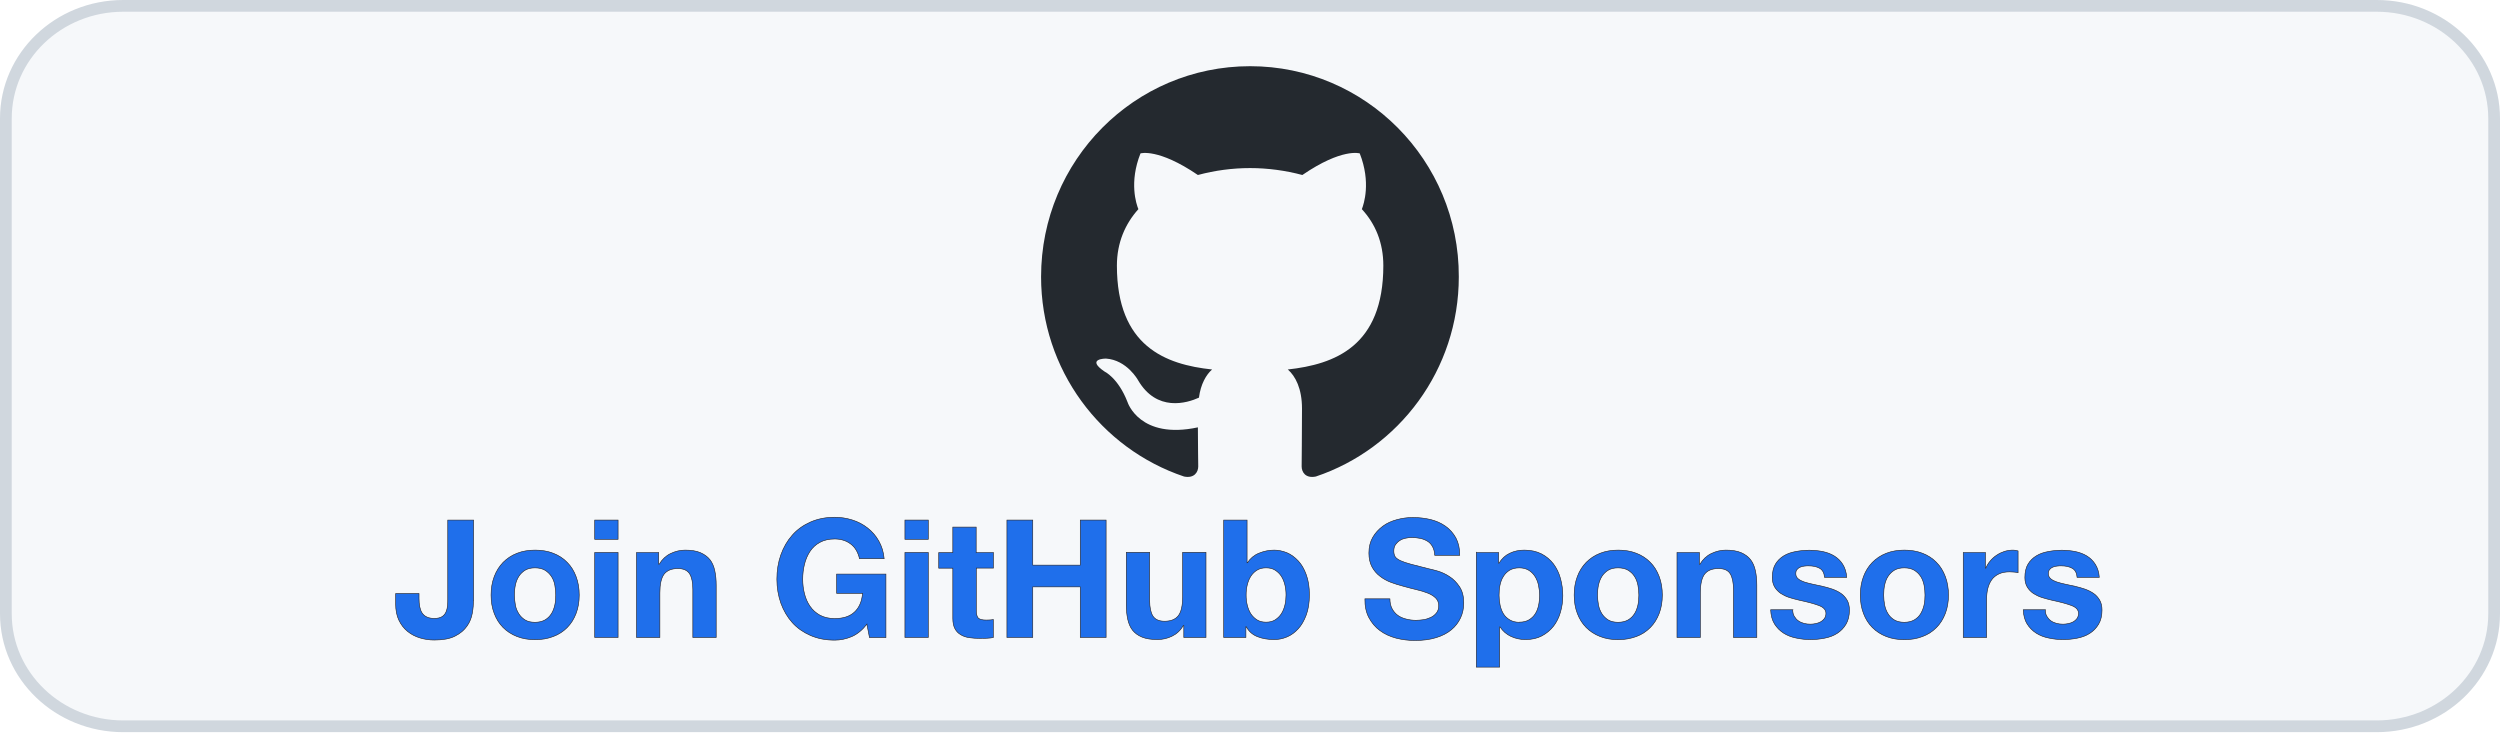
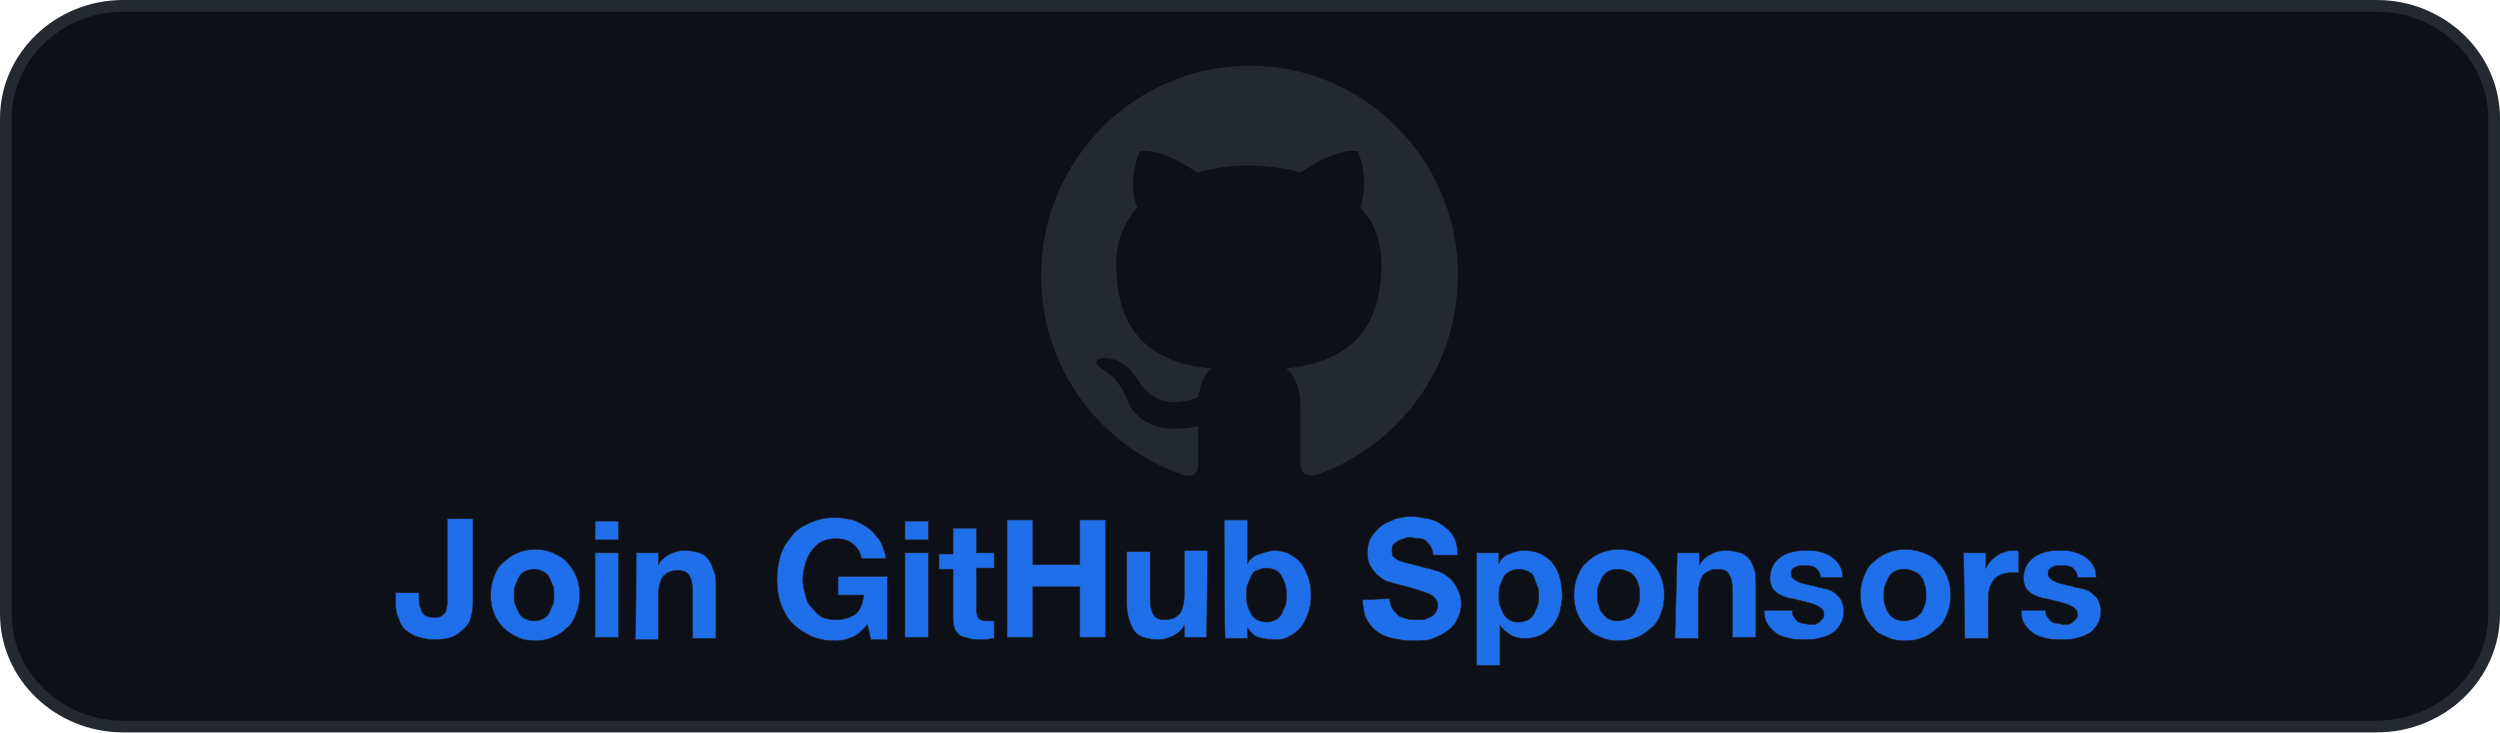
- <svg xmlns="http://www.w3.org/2000/svg" viewBox="0 0 213 62.38">
+ <svg xmlns="http://www.w3.org/2000/svg" version="1.1" id="Layer_1" x="0px" y="0px" viewBox="0 0 213 62.4" style="enable-background:new 0 0 213 62.4;" xml:space="preserve">
+   <style type="text/css">
+ 	.st0{fill:#0D1117;stroke:#23292F;}
+ 	.st1{fill:#1F6FEB;stroke:#231F20;stroke-width:5.000000e-02;stroke-miterlimit:10;}
+ 	.st2{fill-rule:evenodd;clip-rule:evenodd;fill:#24292F;}
+ </style>
  <g id="BackgroundColor">
-     <path d="M10.5.5h192c5.52,0,10,4.29,10,9.59v42.2c0,5.3-4.48,9.59-10,9.59H10.5c-5.52,0-10-4.29-10-9.59V10.09C.5,4.79,4.98.5,10.5.5Z" style="fill:#f6f8fa; stroke:#d0d7de;" />
+     <path class="st0" d="M10.5,0.5h192c5.5,0,10,4.3,10,9.6v42.2c0,5.3-4.5,9.6-10,9.6h-192c-5.5,0-10-4.3-10-9.6V10.1   C0.5,4.8,5,0.5,10.5,0.5z" />
  </g>
  <g id="Github">
-     <path d="M40.34,51.16c0,.33-.03.69-.1,1.08-.07.39-.21.76-.45,1.1s-.57.63-1.01.85c-.44.23-1.03.34-1.78.34-.42,0-.83-.06-1.22-.18-.39-.12-.74-.3-1.05-.55-.31-.25-.56-.57-.74-.95-.19-.39-.28-.86-.28-1.41v-.87h1.99v.45c0,.24.02.47.06.67s.1.38.2.53c.09.14.22.26.39.34.16.08.38.13.64.13.29,0,.51-.05.67-.15s.27-.24.34-.4c.07-.16.11-.34.13-.53s.02-.38.02-.55v-6.75h2.2v6.85Z" style="fill:#1f6feb; stroke:#231f20; stroke-miterlimit:10; stroke-width:.05px;" />
-     <path d="M41.84,50.7c0-.58.09-1.1.27-1.58.18-.47.43-.87.76-1.21.33-.33.72-.59,1.18-.77.46-.18.97-.27,1.54-.27s1.09.09,1.55.27c.46.18.86.44,1.18.77.33.33.58.73.76,1.21s.27,1,.27,1.58-.09,1.1-.27,1.57-.43.87-.76,1.2c-.33.33-.72.59-1.18.76-.46.18-.98.27-1.55.27s-1.08-.09-1.54-.27-.85-.43-1.18-.76c-.33-.33-.58-.73-.76-1.2-.18-.47-.27-.99-.27-1.57ZM43.83,50.7c0,.29.03.57.08.85s.15.52.29.74c.14.22.31.39.54.53s.5.2.84.2.62-.07.85-.2c.23-.13.41-.31.55-.53.14-.22.23-.47.29-.74s.08-.56.08-.85-.03-.57-.08-.85-.15-.53-.29-.74-.32-.39-.55-.53c-.23-.13-.51-.2-.85-.2s-.62.07-.84.2c-.22.14-.4.31-.54.53s-.23.46-.29.74-.08.57-.08.85Z" style="fill:#1f6feb; stroke:#231f20; stroke-miterlimit:10; stroke-width:.05px;" />
-     <path d="M52.66,45.95h-1.99v-1.64h1.99v1.64ZM50.67,47.07h1.99v7.24h-1.99v-7.24Z" style="fill:#1f6feb; stroke:#231f20; stroke-miterlimit:10; stroke-width:.05px;" />
-     <path d="M54.23,47.07h1.89v1.01h.04c.25-.42.58-.73.98-.92.4-.19.81-.29,1.23-.29.53,0,.97.07,1.31.22s.61.35.81.6c.2.26.33.57.41.94.08.37.12.78.12,1.23v4.45h-1.99v-4.09c0-.6-.09-1.04-.28-1.34-.19-.29-.52-.44-.99-.44-.54,0-.93.16-1.18.48-.24.32-.36.85-.36,1.59v3.8h-1.99v-7.24Z" style="fill:#1f6feb; stroke:#231f20; stroke-miterlimit:10; stroke-width:.05px;" />
-     <path d="M73.86,53.18c-.39.5-.83.86-1.3,1.06-.48.2-.96.3-1.44.3-.77,0-1.45-.13-2.07-.4-.61-.27-1.13-.63-1.55-1.1s-.74-1.02-.97-1.65c-.22-.63-.34-1.31-.34-2.04s.11-1.44.34-2.08.55-1.2.97-1.67c.42-.48.94-.85,1.55-1.12.61-.27,1.3-.41,2.07-.41.51,0,1.01.08,1.49.23.48.15.92.38,1.3.68.39.3.71.67.96,1.11.25.44.41.94.46,1.51h-2.1c-.13-.56-.38-.98-.76-1.26-.37-.28-.83-.42-1.36-.42-.49,0-.92.1-1.26.29-.35.19-.63.45-.84.77s-.37.69-.47,1.1-.15.84-.15,1.27.05.83.15,1.23c.1.4.25.75.47,1.07s.5.57.84.76c.35.19.77.29,1.26.29.73,0,1.29-.18,1.69-.55s.63-.9.69-1.6h-2.21v-1.64h4.2v5.41h-1.4l-.22-1.13Z" style="fill:#1f6feb; stroke:#231f20; stroke-miterlimit:10; stroke-width:.05px;" />
-     <path d="M79.09,45.95h-1.99v-1.64h1.99v1.64ZM77.1,47.07h1.99v7.24h-1.99v-7.24Z" style="fill:#1f6feb; stroke:#231f20; stroke-miterlimit:10; stroke-width:.05px;" />
-     <path d="M83.18,47.07h1.46v1.33h-1.46v3.59c0,.34.06.56.17.67.11.11.34.17.67.17.11,0,.22,0,.32-.01.1,0,.2-.02.29-.04v1.54c-.17.03-.35.05-.56.06-.21,0-.41.01-.6.01-.31,0-.6-.02-.88-.06-.28-.04-.52-.12-.73-.25-.21-.12-.38-.29-.5-.52-.12-.22-.18-.52-.18-.88v-4.27h-1.2v-1.33h1.2v-2.17h1.99v2.17Z" style="fill:#1f6feb; stroke:#231f20; stroke-miterlimit:10; stroke-width:.05px;" />
-     <path d="M85.79,44.31h2.2v3.84h4.05v-3.84h2.2v10h-2.2v-4.31h-4.05v4.31h-2.2v-10Z" style="fill:#1f6feb; stroke:#231f20; stroke-miterlimit:10; stroke-width:.05px;" />
-     <path d="M102.75,54.31h-1.89v-1.01h-.04c-.25.42-.58.72-.98.91-.4.19-.81.28-1.23.28-.53,0-.97-.07-1.31-.21-.34-.14-.61-.34-.81-.59-.2-.26-.33-.57-.41-.94-.08-.37-.12-.78-.12-1.23v-4.46h1.99v4.09c0,.6.09,1.04.28,1.34.19.29.52.44.99.44.54,0,.93-.16,1.18-.48.24-.32.36-.85.36-1.59v-3.8h1.99v7.24Z" style="fill:#1f6feb; stroke:#231f20; stroke-miterlimit:10; stroke-width:.05px;" />
-     <path d="M104.26,44.31h1.99v3.64h.03c.24-.37.57-.65.99-.82.42-.17.85-.26,1.29-.26.36,0,.72.08,1.08.22.35.15.67.38.96.69.29.31.52.7.69,1.18.18.48.27,1.05.27,1.72s-.09,1.24-.27,1.72c-.18.48-.41.88-.69,1.18-.28.31-.6.54-.96.69-.36.15-.71.22-1.08.22-.53,0-1.01-.08-1.43-.25s-.74-.45-.95-.85h-.03v.92h-1.89v-10ZM109.57,50.7c0-.31-.03-.6-.1-.88s-.17-.53-.31-.74c-.14-.21-.32-.38-.53-.51s-.46-.19-.76-.19-.54.06-.76.19-.39.3-.53.51c-.14.21-.24.46-.31.74s-.1.57-.1.88.03.59.1.87.17.53.31.74.32.38.53.51.47.19.76.19.55-.06.76-.19.39-.3.53-.51c.14-.21.24-.46.31-.74s.1-.57.1-.87Z" style="fill:#1f6feb; stroke:#231f20; stroke-miterlimit:10; stroke-width:.05px;" />
-     <path d="M118.42,51c0,.34.06.62.18.85.12.23.28.42.48.57.2.15.44.25.71.32.27.07.55.11.84.11.2,0,.41-.02.63-.05.22-.03.43-.1.63-.19s.36-.22.49-.38c.13-.16.2-.37.2-.62,0-.27-.09-.49-.26-.66-.17-.17-.4-.31-.68-.42s-.6-.21-.95-.29c-.35-.08-.71-.18-1.08-.28-.37-.09-.74-.21-1.09-.34-.35-.13-.67-.31-.95-.53-.28-.21-.51-.48-.68-.8s-.26-.71-.26-1.17c0-.51.11-.96.33-1.34s.51-.69.86-.95.76-.44,1.21-.56c.45-.12.9-.18,1.34-.18.52,0,1.02.06,1.5.17.48.12.91.31,1.28.57.37.26.67.6.89,1,.22.41.33.9.33,1.48h-2.13c-.02-.3-.08-.55-.19-.74-.11-.2-.25-.35-.43-.46-.18-.11-.38-.19-.61-.24-.23-.05-.48-.07-.75-.07-.18,0-.35.02-.53.06s-.34.1-.48.2c-.14.09-.26.21-.36.35-.09.14-.14.32-.14.53,0,.2.04.36.11.48.07.12.22.23.44.34.22.1.52.21.91.31s.89.23,1.52.39c.19.04.45.1.78.2.33.1.66.25.99.47.33.21.61.5.85.86s.36.82.36,1.38c0,.46-.09.88-.27,1.27-.18.39-.44.73-.79,1.02-.35.29-.78.51-1.3.67-.52.16-1.12.24-1.8.24-.55,0-1.09-.07-1.6-.2-.52-.14-.98-.35-1.37-.64-.4-.29-.71-.66-.95-1.11s-.35-.98-.34-1.6h2.13Z" style="fill:#1f6feb; stroke:#231f20; stroke-miterlimit:10; stroke-width:.05px;" />
-     <path d="M125.79,47.07h1.89v.92h.03c.24-.39.55-.68.92-.85.37-.18.78-.27,1.23-.27.57,0,1.06.11,1.47.32.41.21.75.5,1.02.85.27.36.47.77.6,1.24s.2.96.2,1.48c0,.49-.07.95-.2,1.4s-.33.85-.59,1.19c-.27.34-.6.62-1,.83-.4.21-.86.31-1.39.31-.45,0-.86-.09-1.24-.27-.38-.18-.69-.45-.93-.81h-.03v3.43h-1.99v-9.78ZM129.45,53.01c.33,0,.6-.07.82-.2s.4-.3.53-.51c.14-.21.23-.46.29-.74.06-.28.08-.57.08-.85s-.03-.57-.09-.85-.16-.53-.3-.75c-.14-.22-.32-.4-.54-.53-.22-.13-.49-.2-.8-.2s-.6.07-.82.2c-.22.14-.4.31-.53.53-.14.21-.23.46-.29.74-.06.28-.08.57-.08.87s.03.57.09.85c.06.28.16.53.29.74s.32.38.54.51c.22.13.5.2.81.2Z" style="fill:#1f6feb; stroke:#231f20; stroke-miterlimit:10; stroke-width:.05px;" />
-     <path d="M134.12,50.7c0-.58.09-1.1.27-1.58s.43-.87.76-1.21c.33-.33.72-.59,1.18-.77.46-.18.97-.27,1.54-.27s1.09.09,1.55.27c.46.18.86.44,1.18.77.33.33.58.73.76,1.21.18.47.27,1,.27,1.58s-.09,1.1-.27,1.57c-.18.47-.43.87-.76,1.2-.33.33-.72.59-1.18.76s-.98.27-1.55.27-1.08-.09-1.54-.27c-.46-.18-.85-.43-1.18-.76-.33-.33-.58-.73-.76-1.2s-.27-.99-.27-1.57ZM136.11,50.7c0,.29.03.57.08.85.06.28.15.52.29.74.14.22.32.39.54.53.22.13.5.2.84.2s.62-.07.85-.2.41-.31.55-.53c.14-.22.23-.47.29-.74.06-.28.08-.56.08-.85s-.03-.57-.08-.85c-.06-.28-.15-.53-.29-.74-.13-.21-.32-.39-.55-.53-.23-.13-.51-.2-.85-.2s-.62.07-.84.2c-.22.14-.4.31-.54.53-.13.21-.23.46-.29.74-.06.28-.08.57-.08.85Z" style="fill:#1f6feb; stroke:#231f20; stroke-miterlimit:10; stroke-width:.05px;" />
-     <path d="M142.9,47.07h1.89v1.01h.04c.25-.42.58-.73.98-.92.4-.19.81-.29,1.23-.29.53,0,.97.07,1.31.22s.61.35.8.6c.2.26.33.57.41.94.08.37.12.78.12,1.23v4.45h-1.99v-4.09c0-.6-.09-1.04-.28-1.34s-.52-.44-1-.44c-.54,0-.93.16-1.18.48-.24.32-.36.85-.36,1.59v3.8h-1.99v-7.24Z" style="fill:#1f6feb; stroke:#231f20; stroke-miterlimit:10; stroke-width:.05px;" />
-     <path d="M152.74,51.96c0,.21.04.4.13.55s.2.28.34.38c.14.1.3.17.48.22.18.05.37.07.57.07.14,0,.29-.02.44-.05.15-.03.29-.08.42-.15s.23-.16.32-.28c.08-.12.13-.26.13-.44,0-.3-.2-.52-.6-.67-.4-.15-.95-.3-1.66-.45-.29-.07-.57-.14-.85-.23s-.52-.21-.74-.35c-.21-.15-.39-.33-.52-.55-.13-.22-.2-.49-.2-.8,0-.47.09-.85.27-1.15.18-.3.42-.53.72-.71s.63-.29,1.01-.36c.37-.07.76-.11,1.15-.11s.77.04,1.14.11c.37.08.7.2.99.38.29.18.53.41.72.71s.31.67.34,1.11h-1.89c-.03-.38-.17-.64-.43-.78s-.57-.2-.92-.2c-.11,0-.23,0-.36.02-.13.01-.25.04-.36.09s-.2.11-.27.2c-.08.09-.11.21-.11.36,0,.18.07.32.2.43.13.11.3.2.51.27.21.07.45.13.72.19.27.06.55.12.83.18.29.07.57.14.85.24s.52.22.74.37.39.35.52.57.2.51.2.85c0,.48-.1.88-.29,1.2s-.44.58-.75.78c-.31.2-.66.33-1.06.41-.4.08-.8.12-1.21.12s-.83-.04-1.23-.13c-.4-.08-.76-.22-1.07-.42-.31-.2-.57-.46-.77-.78-.2-.32-.31-.73-.33-1.21h1.89Z" style="fill:#1f6feb; stroke:#231f20; stroke-miterlimit:10; stroke-width:.05px;" />
-     <path d="M158.5,50.7c0-.58.09-1.1.27-1.58.18-.47.43-.87.76-1.21.33-.33.72-.59,1.18-.77.46-.18.97-.27,1.54-.27s1.08.09,1.55.27c.46.18.86.44,1.18.77.33.33.58.73.76,1.21.18.47.27,1,.27,1.58s-.09,1.1-.27,1.57c-.18.47-.43.87-.76,1.2-.33.33-.72.59-1.18.76-.46.18-.98.27-1.55.27s-1.08-.09-1.54-.27c-.46-.18-.85-.43-1.18-.76-.33-.33-.58-.73-.76-1.2-.18-.47-.27-.99-.27-1.57ZM160.49,50.7c0,.29.03.57.08.85.06.28.15.52.29.74.13.22.31.39.54.53.22.13.5.2.84.2s.62-.07.85-.2c.23-.13.41-.31.55-.53.13-.22.23-.47.29-.74.06-.28.08-.56.08-.85s-.03-.57-.08-.85c-.06-.28-.15-.53-.29-.74-.14-.21-.32-.39-.55-.53-.23-.13-.51-.2-.85-.2s-.62.07-.84.2c-.22.14-.4.31-.54.53-.14.21-.23.46-.29.74-.06.28-.08.57-.08.85Z" style="fill:#1f6feb; stroke:#231f20; stroke-miterlimit:10; stroke-width:.05px;" />
-     <path d="M167.27,47.07h1.89v1.34h.03c.09-.22.22-.43.38-.62.16-.19.34-.35.55-.49s.42-.24.66-.32c.23-.07.48-.11.73-.11.13,0,.28.02.43.07v1.85c-.09-.02-.21-.04-.34-.05-.13-.01-.26-.02-.38-.02-.36,0-.67.06-.92.18-.25.12-.46.29-.61.5-.15.21-.26.46-.33.74-.07.28-.1.58-.1.91v3.26h-1.99v-7.24Z" style="fill:#1f6feb; stroke:#231f20; stroke-miterlimit:10; stroke-width:.05px;" />
-     <path d="M174.26,51.96c0,.21.04.4.13.55s.2.28.34.38c.14.1.3.17.48.22.18.05.37.07.57.07.14,0,.29-.02.44-.05.15-.03.29-.08.42-.15s.23-.16.32-.28c.08-.12.13-.26.13-.44,0-.3-.2-.52-.6-.67-.4-.15-.95-.3-1.66-.45-.29-.07-.57-.14-.85-.23s-.52-.21-.74-.35c-.21-.15-.39-.33-.52-.55-.13-.22-.2-.49-.2-.8,0-.47.09-.85.27-1.15.18-.3.42-.53.72-.71s.63-.29,1.01-.36c.37-.07.76-.11,1.15-.11s.77.04,1.14.11c.37.08.7.2.99.38.29.18.53.41.72.71s.31.67.34,1.11h-1.89c-.03-.38-.17-.64-.43-.78s-.57-.2-.92-.2c-.11,0-.23,0-.36.02-.13.01-.25.04-.36.09s-.2.11-.27.2c-.08.09-.11.21-.11.36,0,.18.07.32.2.43.13.11.3.2.51.27.21.07.45.13.72.19.27.06.55.12.83.18.29.07.57.14.85.24s.52.22.74.37.39.35.52.57.2.51.2.85c0,.48-.1.88-.29,1.2s-.44.58-.75.78c-.31.2-.66.33-1.06.41-.4.08-.8.12-1.21.12s-.83-.04-1.23-.13c-.4-.08-.76-.22-1.07-.42-.31-.2-.57-.46-.77-.78-.2-.32-.31-.73-.33-1.21h1.89Z" style="fill:#1f6feb; stroke:#231f20; stroke-miterlimit:10; stroke-width:.05px;" />
+     <path class="st1" d="M40.3,51.2c0,0.3,0,0.7-0.1,1.1c-0.1,0.4-0.2,0.8-0.5,1.1s-0.6,0.6-1,0.8c-0.4,0.2-1,0.3-1.8,0.3   c-0.4,0-0.8-0.1-1.2-0.2s-0.7-0.3-1-0.5c-0.3-0.2-0.6-0.6-0.7-1c-0.2-0.4-0.3-0.9-0.3-1.4v-0.9h2V51c0,0.2,0,0.5,0.1,0.7   s0.1,0.4,0.2,0.5c0.1,0.1,0.2,0.3,0.4,0.3c0.2,0.1,0.4,0.1,0.6,0.1c0.3,0,0.5,0,0.7-0.2s0.3-0.2,0.3-0.4s0.1-0.3,0.1-0.5   s0-0.4,0-0.5v-6.8h2.2L40.3,51.2L40.3,51.2z" />
+     <path class="st1" d="M41.8,50.7c0-0.6,0.1-1.1,0.3-1.6c0.2-0.5,0.4-0.9,0.8-1.2c0.3-0.3,0.7-0.6,1.2-0.8s1-0.3,1.5-0.3   s1.1,0.1,1.5,0.3s0.9,0.4,1.2,0.8c0.3,0.3,0.6,0.7,0.8,1.2s0.3,1,0.3,1.6s-0.1,1.1-0.3,1.6s-0.4,0.9-0.8,1.2   c-0.3,0.3-0.7,0.6-1.2,0.8c-0.5,0.2-1,0.3-1.5,0.3s-1.1-0.1-1.5-0.3s-0.8-0.4-1.2-0.8c-0.3-0.3-0.6-0.7-0.8-1.2   C41.9,51.8,41.8,51.3,41.8,50.7z M43.8,50.7c0,0.3,0,0.6,0.1,0.8s0.2,0.5,0.3,0.7s0.3,0.4,0.5,0.5s0.5,0.2,0.8,0.2s0.6-0.1,0.8-0.2   s0.4-0.3,0.5-0.5c0.1-0.2,0.2-0.5,0.3-0.7s0.1-0.6,0.1-0.8s0-0.6-0.1-0.8s-0.2-0.5-0.3-0.7s-0.3-0.4-0.5-0.5   c-0.2-0.1-0.5-0.2-0.8-0.2s-0.6,0.1-0.8,0.2c-0.2,0.1-0.4,0.3-0.5,0.5s-0.2,0.5-0.3,0.7S43.8,50.4,43.8,50.7z" />
+     <path class="st1" d="M52.7,46h-2v-1.6h2V46z M50.7,47.1h2v7.2h-2V47.1z" />
+     <path class="st1" d="M54.2,47.1h1.9v1h0c0.2-0.4,0.6-0.7,1-0.9c0.4-0.2,0.8-0.3,1.2-0.3c0.5,0,1,0.1,1.3,0.2s0.6,0.3,0.8,0.6   c0.2,0.3,0.3,0.6,0.4,0.9C61,49,61,49.4,61,49.9v4.5h-2v-4.1c0-0.6-0.1-1-0.3-1.3c-0.2-0.3-0.5-0.4-1-0.4c-0.5,0-0.9,0.2-1.2,0.5   c-0.2,0.3-0.4,0.8-0.4,1.6v3.8h-2C54.2,54.3,54.2,47.1,54.2,47.1z" />
+     <path class="st1" d="M73.9,53.2c-0.4,0.5-0.8,0.9-1.3,1.1c-0.5,0.2-1,0.3-1.4,0.3c-0.8,0-1.4-0.1-2.1-0.4c-0.6-0.3-1.1-0.6-1.6-1.1   s-0.7-1-1-1.7c-0.2-0.6-0.3-1.3-0.3-2s0.1-1.4,0.3-2.1s0.6-1.2,1-1.7c0.4-0.5,0.9-0.8,1.6-1.1s1.3-0.4,2.1-0.4c0.5,0,1,0.1,1.5,0.2   c0.5,0.2,0.9,0.4,1.3,0.7c0.4,0.3,0.7,0.7,1,1.1c0.2,0.4,0.4,0.9,0.5,1.5h-2.1c-0.1-0.6-0.4-1-0.8-1.3c-0.4-0.3-0.8-0.4-1.4-0.4   c-0.5,0-0.9,0.1-1.3,0.3c-0.3,0.2-0.6,0.5-0.8,0.8s-0.4,0.7-0.5,1.1s-0.2,0.8-0.2,1.3s0.1,0.8,0.2,1.2c0.1,0.4,0.2,0.8,0.5,1.1   s0.5,0.6,0.8,0.8c0.3,0.2,0.8,0.3,1.3,0.3c0.7,0,1.3-0.2,1.7-0.5s0.6-0.9,0.7-1.6h-2.2v-1.6h4.2v5.4h-1.4L73.9,53.2L73.9,53.2z" />
+     <path class="st1" d="M79.1,46h-2v-1.6h2V46z M77.1,47.1h2v7.2h-2V47.1z" />
+     <path class="st1" d="M83.2,47.1h1.5v1.3h-1.5V52c0,0.3,0.1,0.6,0.2,0.7c0.1,0.1,0.3,0.2,0.7,0.2c0.1,0,0.2,0,0.3,0   c0.1,0,0.2,0,0.3,0v1.5c-0.2,0-0.3,0-0.6,0.1c-0.2,0-0.4,0-0.6,0c-0.3,0-0.6,0-0.9-0.1s-0.5-0.1-0.7-0.2c-0.2-0.1-0.4-0.3-0.5-0.5   c-0.1-0.2-0.2-0.5-0.2-0.9v-4.3H80v-1.3h1.2v-2.2h2L83.2,47.1L83.2,47.1z" />
+     <path class="st1" d="M85.8,44.3H88v3.8H92v-3.8h2.2v10H92V50H88v4.3h-2.2V44.3z" />
+     <path class="st1" d="M102.8,54.3h-1.9v-1h0c-0.2,0.4-0.6,0.7-1,0.9s-0.8,0.3-1.2,0.3c-0.5,0-1-0.1-1.3-0.2s-0.6-0.3-0.8-0.6   c-0.2-0.3-0.3-0.6-0.4-0.9S96,52,96,51.5v-4.5h2v4.1c0,0.6,0.1,1,0.3,1.3c0.2,0.3,0.5,0.4,1,0.4c0.5,0,0.9-0.2,1.2-0.5   c0.2-0.3,0.4-0.8,0.4-1.6v-3.8h2L102.8,54.3L102.8,54.3z" />
+     <path class="st1" d="M104.3,44.3h2V48h0c0.2-0.4,0.6-0.7,1-0.8s0.8-0.3,1.3-0.3c0.4,0,0.7,0.1,1.1,0.2c0.3,0.2,0.7,0.4,1,0.7   c0.3,0.3,0.5,0.7,0.7,1.2c0.2,0.5,0.3,1,0.3,1.7s-0.1,1.2-0.3,1.7s-0.4,0.9-0.7,1.2c-0.3,0.3-0.6,0.5-1,0.7   c-0.4,0.2-0.7,0.2-1.1,0.2c-0.5,0-1-0.1-1.4-0.2s-0.7-0.5-0.9-0.8h0v0.9h-1.9C104.3,54.3,104.3,44.3,104.3,44.3z M109.6,50.7   c0-0.3,0-0.6-0.1-0.9s-0.2-0.5-0.3-0.7c-0.1-0.2-0.3-0.4-0.5-0.5s-0.5-0.2-0.8-0.2s-0.5,0.1-0.8,0.2s-0.4,0.3-0.5,0.5   s-0.2,0.5-0.3,0.7s-0.1,0.6-0.1,0.9s0,0.6,0.1,0.9s0.2,0.5,0.3,0.7s0.3,0.4,0.5,0.5s0.5,0.2,0.8,0.2s0.6-0.1,0.8-0.2   s0.4-0.3,0.5-0.5s0.2-0.5,0.3-0.7S109.6,51,109.6,50.7z" />
+     <path class="st1" d="M118.4,51c0,0.3,0.1,0.6,0.2,0.8s0.3,0.4,0.5,0.6c0.2,0.2,0.4,0.2,0.7,0.3s0.6,0.1,0.8,0.1c0.2,0,0.4,0,0.6,0   c0.2,0,0.4-0.1,0.6-0.2s0.4-0.2,0.5-0.4s0.2-0.4,0.2-0.6c0-0.3-0.1-0.5-0.3-0.7c-0.2-0.2-0.4-0.3-0.7-0.4s-0.6-0.2-0.9-0.3   s-0.7-0.2-1.1-0.3c-0.4-0.1-0.7-0.2-1.1-0.3s-0.7-0.3-0.9-0.5c-0.3-0.2-0.5-0.5-0.7-0.8s-0.3-0.7-0.3-1.2c0-0.5,0.1-1,0.3-1.3   s0.5-0.7,0.9-1s0.8-0.4,1.2-0.6c0.4-0.1,0.9-0.2,1.3-0.2c0.5,0,1,0.1,1.5,0.2c0.5,0.1,0.9,0.3,1.3,0.6c0.4,0.3,0.7,0.6,0.9,1   c0.2,0.4,0.3,0.9,0.3,1.5h-2.1c0-0.3-0.1-0.5-0.2-0.7c-0.1-0.2-0.2-0.3-0.4-0.5s-0.4-0.2-0.6-0.2c-0.2,0-0.5-0.1-0.8-0.1   c-0.2,0-0.3,0-0.5,0.1s-0.3,0.1-0.5,0.2c-0.1,0.1-0.3,0.2-0.4,0.3c-0.1,0.1-0.1,0.3-0.1,0.5c0,0.2,0,0.4,0.1,0.5s0.2,0.2,0.4,0.3   c0.2,0.1,0.5,0.2,0.9,0.3s0.9,0.2,1.5,0.4c0.2,0,0.4,0.1,0.8,0.2c0.3,0.1,0.7,0.2,1,0.5c0.3,0.2,0.6,0.5,0.8,0.9s0.4,0.8,0.4,1.4   c0,0.5-0.1,0.9-0.3,1.3s-0.4,0.7-0.8,1s-0.8,0.5-1.3,0.7c-0.5,0.2-1.1,0.2-1.8,0.2c-0.6,0-1.1-0.1-1.6-0.2c-0.5-0.1-1-0.3-1.4-0.6   c-0.4-0.3-0.7-0.7-0.9-1.1s-0.3-1-0.3-1.6L118.4,51L118.4,51z" />
+     <path class="st1" d="M125.8,47.1h1.9V48h0c0.2-0.4,0.5-0.7,0.9-0.8c0.4-0.2,0.8-0.3,1.2-0.3c0.6,0,1.1,0.1,1.5,0.3s0.8,0.5,1,0.8   c0.3,0.4,0.5,0.8,0.6,1.2s0.2,1,0.2,1.5c0,0.5-0.1,1-0.2,1.4s-0.3,0.8-0.6,1.2c-0.3,0.3-0.6,0.6-1,0.8c-0.4,0.2-0.9,0.3-1.4,0.3   c-0.4,0-0.9-0.1-1.2-0.3s-0.7-0.5-0.9-0.8h0v3.4h-2L125.8,47.1L125.8,47.1z M129.4,53c0.3,0,0.6-0.1,0.8-0.2s0.4-0.3,0.5-0.5   c0.1-0.2,0.2-0.5,0.3-0.7c0.1-0.3,0.1-0.6,0.1-0.8s0-0.6-0.1-0.8s-0.2-0.5-0.3-0.8s-0.3-0.4-0.5-0.5c-0.2-0.1-0.5-0.2-0.8-0.2   s-0.6,0.1-0.8,0.2c-0.2,0.1-0.4,0.3-0.5,0.5c-0.1,0.2-0.2,0.5-0.3,0.7c-0.1,0.3-0.1,0.6-0.1,0.9s0,0.6,0.1,0.8s0.2,0.5,0.3,0.7   c0.1,0.2,0.3,0.4,0.5,0.5C128.9,53,129.1,53,129.4,53L129.4,53z" />
+     <path class="st1" d="M134.1,50.7c0-0.6,0.1-1.1,0.3-1.6s0.4-0.9,0.8-1.2c0.3-0.3,0.7-0.6,1.2-0.8c0.5-0.2,1-0.3,1.5-0.3   s1.1,0.1,1.6,0.3s0.9,0.4,1.2,0.8c0.3,0.3,0.6,0.7,0.8,1.2c0.2,0.5,0.3,1,0.3,1.6s-0.1,1.1-0.3,1.6c-0.2,0.5-0.4,0.9-0.8,1.2   s-0.7,0.6-1.2,0.8s-1,0.3-1.6,0.3s-1.1-0.1-1.5-0.3c-0.5-0.2-0.9-0.4-1.2-0.8c-0.3-0.3-0.6-0.7-0.8-1.2S134.1,51.3,134.1,50.7z    M136.1,50.7c0,0.3,0,0.6,0.1,0.8c0.1,0.3,0.1,0.5,0.3,0.7s0.3,0.4,0.5,0.5c0.2,0.1,0.5,0.2,0.8,0.2s0.6-0.1,0.9-0.2   s0.4-0.3,0.6-0.5c0.1-0.2,0.2-0.5,0.3-0.7c0.1-0.3,0.1-0.6,0.1-0.8s0-0.6-0.1-0.8c-0.1-0.3-0.1-0.5-0.3-0.7   c-0.1-0.2-0.3-0.4-0.6-0.5c-0.2-0.1-0.5-0.2-0.9-0.2s-0.6,0.1-0.8,0.2c-0.2,0.1-0.4,0.3-0.5,0.5c-0.1,0.2-0.2,0.5-0.3,0.7   C136.1,50.1,136.1,50.4,136.1,50.7z" />
+     <path class="st1" d="M142.9,47.1h1.9v1h0c0.2-0.4,0.6-0.7,1-0.9s0.8-0.3,1.2-0.3c0.5,0,1,0.1,1.3,0.2s0.6,0.3,0.8,0.6   c0.2,0.3,0.3,0.6,0.4,0.9s0.1,0.8,0.1,1.2v4.5h-2v-4.1c0-0.6-0.1-1-0.3-1.3s-0.5-0.4-1-0.4c-0.5,0-0.9,0.2-1.2,0.5   c-0.2,0.3-0.4,0.8-0.4,1.6v3.8h-2L142.9,47.1L142.9,47.1z" />
+     <path class="st1" d="M152.7,52c0,0.2,0,0.4,0.1,0.5s0.2,0.3,0.3,0.4c0.1,0.1,0.3,0.2,0.5,0.2c0.2,0,0.4,0.1,0.6,0.1   c0.1,0,0.3,0,0.4,0c0.1,0,0.3-0.1,0.4-0.2s0.2-0.2,0.3-0.3c0.1-0.1,0.1-0.3,0.1-0.4c0-0.3-0.2-0.5-0.6-0.7   c-0.4-0.2-0.9-0.3-1.7-0.5c-0.3-0.1-0.6-0.1-0.9-0.2s-0.5-0.2-0.7-0.3c-0.2-0.2-0.4-0.3-0.5-0.5c-0.1-0.2-0.2-0.5-0.2-0.8   c0-0.5,0.1-0.8,0.3-1.2c0.2-0.3,0.4-0.5,0.7-0.7s0.6-0.3,1-0.4c0.4-0.1,0.8-0.1,1.1-0.1s0.8,0,1.1,0.1c0.4,0.1,0.7,0.2,1,0.4   c0.3,0.2,0.5,0.4,0.7,0.7s0.3,0.7,0.3,1.1h-1.9c0-0.4-0.2-0.6-0.4-0.8s-0.6-0.2-0.9-0.2c-0.1,0-0.2,0-0.4,0c-0.1,0-0.2,0-0.4,0.1   s-0.2,0.1-0.3,0.2c-0.1,0.1-0.1,0.2-0.1,0.4c0,0.2,0.1,0.3,0.2,0.4c0.1,0.1,0.3,0.2,0.5,0.3c0.2,0.1,0.4,0.1,0.7,0.2   c0.3,0.1,0.6,0.1,0.8,0.2c0.3,0.1,0.6,0.1,0.9,0.2s0.5,0.2,0.7,0.4s0.4,0.3,0.5,0.6s0.2,0.5,0.2,0.8c0,0.5-0.1,0.9-0.3,1.2   s-0.4,0.6-0.8,0.8c-0.3,0.2-0.7,0.3-1.1,0.4c-0.4,0.1-0.8,0.1-1.2,0.1s-0.8,0-1.2-0.1c-0.4-0.1-0.8-0.2-1.1-0.4   c-0.3-0.2-0.6-0.5-0.8-0.8s-0.3-0.7-0.3-1.2L152.7,52L152.7,52z" />
+     <path class="st1" d="M158.5,50.7c0-0.6,0.1-1.1,0.3-1.6c0.2-0.5,0.4-0.9,0.8-1.2c0.3-0.3,0.7-0.6,1.2-0.8c0.5-0.2,1-0.3,1.5-0.3   s1.1,0.1,1.6,0.3c0.5,0.2,0.9,0.4,1.2,0.8c0.3,0.3,0.6,0.7,0.8,1.2c0.2,0.5,0.3,1,0.3,1.6s-0.1,1.1-0.3,1.6   c-0.2,0.5-0.4,0.9-0.8,1.2s-0.7,0.6-1.2,0.8c-0.5,0.2-1,0.3-1.6,0.3s-1.1-0.1-1.5-0.3c-0.5-0.2-0.9-0.4-1.2-0.8   c-0.3-0.3-0.6-0.7-0.8-1.2S158.5,51.3,158.5,50.7z M160.5,50.7c0,0.3,0,0.6,0.1,0.8c0.1,0.3,0.1,0.5,0.3,0.7   c0.1,0.2,0.3,0.4,0.5,0.5c0.2,0.1,0.5,0.2,0.8,0.2s0.6-0.1,0.9-0.2c0.2-0.1,0.4-0.3,0.6-0.5c0.1-0.2,0.2-0.5,0.3-0.7   c0.1-0.3,0.1-0.6,0.1-0.8s0-0.6-0.1-0.8c-0.1-0.3-0.1-0.5-0.3-0.7c-0.1-0.2-0.3-0.4-0.6-0.5c-0.2-0.1-0.5-0.2-0.9-0.2   s-0.6,0.1-0.8,0.2c-0.2,0.1-0.4,0.3-0.5,0.5c-0.1,0.2-0.2,0.5-0.3,0.7C160.5,50.1,160.5,50.4,160.5,50.7z" />
+     <path class="st1" d="M167.3,47.1h1.9v1.3h0c0.1-0.2,0.2-0.4,0.4-0.6s0.3-0.3,0.6-0.5s0.4-0.2,0.7-0.3c0.2-0.1,0.5-0.1,0.7-0.1   c0.1,0,0.3,0,0.4,0.1v1.8c-0.1,0-0.2,0-0.3,0c-0.1,0-0.3,0-0.4,0c-0.4,0-0.7,0.1-0.9,0.2s-0.5,0.3-0.6,0.5s-0.3,0.5-0.3,0.7   c-0.1,0.3-0.1,0.6-0.1,0.9v3.3h-2L167.3,47.1L167.3,47.1z" />
+     <path class="st1" d="M174.3,52c0,0.2,0,0.4,0.1,0.5s0.2,0.3,0.3,0.4c0.1,0.1,0.3,0.2,0.5,0.2c0.2,0,0.4,0.1,0.6,0.1   c0.1,0,0.3,0,0.4,0c0.1,0,0.3-0.1,0.4-0.2s0.2-0.2,0.3-0.3c0.1-0.1,0.1-0.3,0.1-0.4c0-0.3-0.2-0.5-0.6-0.7   c-0.4-0.2-0.9-0.3-1.7-0.5c-0.3-0.1-0.6-0.1-0.9-0.2s-0.5-0.2-0.7-0.3c-0.2-0.2-0.4-0.3-0.5-0.5c-0.1-0.2-0.2-0.5-0.2-0.8   c0-0.5,0.1-0.8,0.3-1.2c0.2-0.3,0.4-0.5,0.7-0.7s0.6-0.3,1-0.4c0.4-0.1,0.8-0.1,1.1-0.1s0.8,0,1.1,0.1c0.4,0.1,0.7,0.2,1,0.4   c0.3,0.2,0.5,0.4,0.7,0.7s0.3,0.7,0.3,1.1H177c0-0.4-0.2-0.6-0.4-0.8s-0.6-0.2-0.9-0.2c-0.1,0-0.2,0-0.4,0c-0.1,0-0.2,0-0.4,0.1   s-0.2,0.1-0.3,0.2c-0.1,0.1-0.1,0.2-0.1,0.4c0,0.2,0.1,0.3,0.2,0.4c0.1,0.1,0.3,0.2,0.5,0.3c0.2,0.1,0.4,0.1,0.7,0.2   c0.3,0.1,0.6,0.1,0.8,0.2c0.3,0.1,0.6,0.1,0.9,0.2s0.5,0.2,0.7,0.4s0.4,0.3,0.5,0.6s0.2,0.5,0.2,0.8c0,0.5-0.1,0.9-0.3,1.2   s-0.4,0.6-0.8,0.8c-0.3,0.2-0.7,0.3-1.1,0.4c-0.4,0.1-0.8,0.1-1.2,0.1s-0.8,0-1.2-0.1c-0.4-0.1-0.8-0.2-1.1-0.4   c-0.3-0.2-0.6-0.5-0.8-0.8s-0.3-0.7-0.3-1.2L174.3,52L174.3,52z" />
  </g>
  <g id="GithubLogo">
-     <path d="M106.51,5.64c-9.85,0-17.81,8.02-17.81,17.94,0,7.93,5.1,14.64,12.18,17.02.88.18,1.21-.39,1.21-.86,0-.42-.03-1.84-.03-3.33-4.96,1.07-5.99-2.14-5.99-2.14-.8-2.08-1.97-2.62-1.97-2.62-1.62-1.1.12-1.1.12-1.1,1.8.12,2.74,1.84,2.74,1.84,1.59,2.73,4.16,1.96,5.19,1.49.15-1.16.62-1.96,1.12-2.4-3.95-.42-8.11-1.96-8.11-8.85,0-1.96.71-3.56,1.83-4.81-.18-.44-.8-2.29.18-4.75,0,0,1.5-.47,4.89,1.84,1.45-.39,2.95-.59,4.45-.59s3.04.21,4.45.59c3.39-2.32,4.89-1.84,4.89-1.84.97,2.47.35,4.31.18,4.75,1.15,1.25,1.83,2.85,1.83,4.81,0,6.89-4.16,8.41-8.14,8.85.65.56,1.21,1.63,1.21,3.33,0,2.4-.03,4.34-.03,4.93,0,.47.32,1.04,1.21.86,7.08-2.38,12.18-9.09,12.18-17.02.03-9.92-7.96-17.94-17.78-17.94Z" style="fill:#24292f; fill-rule:evenodd; stroke-width:0px;" />
+     <path class="st2" d="M106.5,5.6c-9.8,0-17.8,8-17.8,17.9c0,7.9,5.1,14.6,12.2,17c0.9,0.2,1.2-0.4,1.2-0.9c0-0.4,0-1.8,0-3.3   c-5,1.1-6-2.1-6-2.1c-0.8-2.1-2-2.6-2-2.6c-1.6-1.1,0.1-1.1,0.1-1.1c1.8,0.1,2.7,1.8,2.7,1.8c1.6,2.7,4.2,2,5.2,1.5   c0.2-1.2,0.6-2,1.1-2.4c-3.9-0.4-8.1-2-8.1-8.9c0-2,0.7-3.6,1.8-4.8c-0.2-0.4-0.8-2.3,0.2-4.8c0,0,1.5-0.5,4.9,1.8   c1.4-0.4,2.9-0.6,4.4-0.6s3,0.2,4.4,0.6c3.4-2.3,4.9-1.8,4.9-1.8c1,2.5,0.3,4.3,0.2,4.8c1.2,1.2,1.8,2.9,1.8,4.8   c0,6.9-4.2,8.4-8.1,8.9c0.7,0.6,1.2,1.6,1.2,3.3c0,2.4,0,4.3,0,4.9c0,0.5,0.3,1,1.2,0.9c7.1-2.4,12.2-9.1,12.2-17   C124.3,13.7,116.3,5.6,106.5,5.6z" />
  </g>
</svg>
